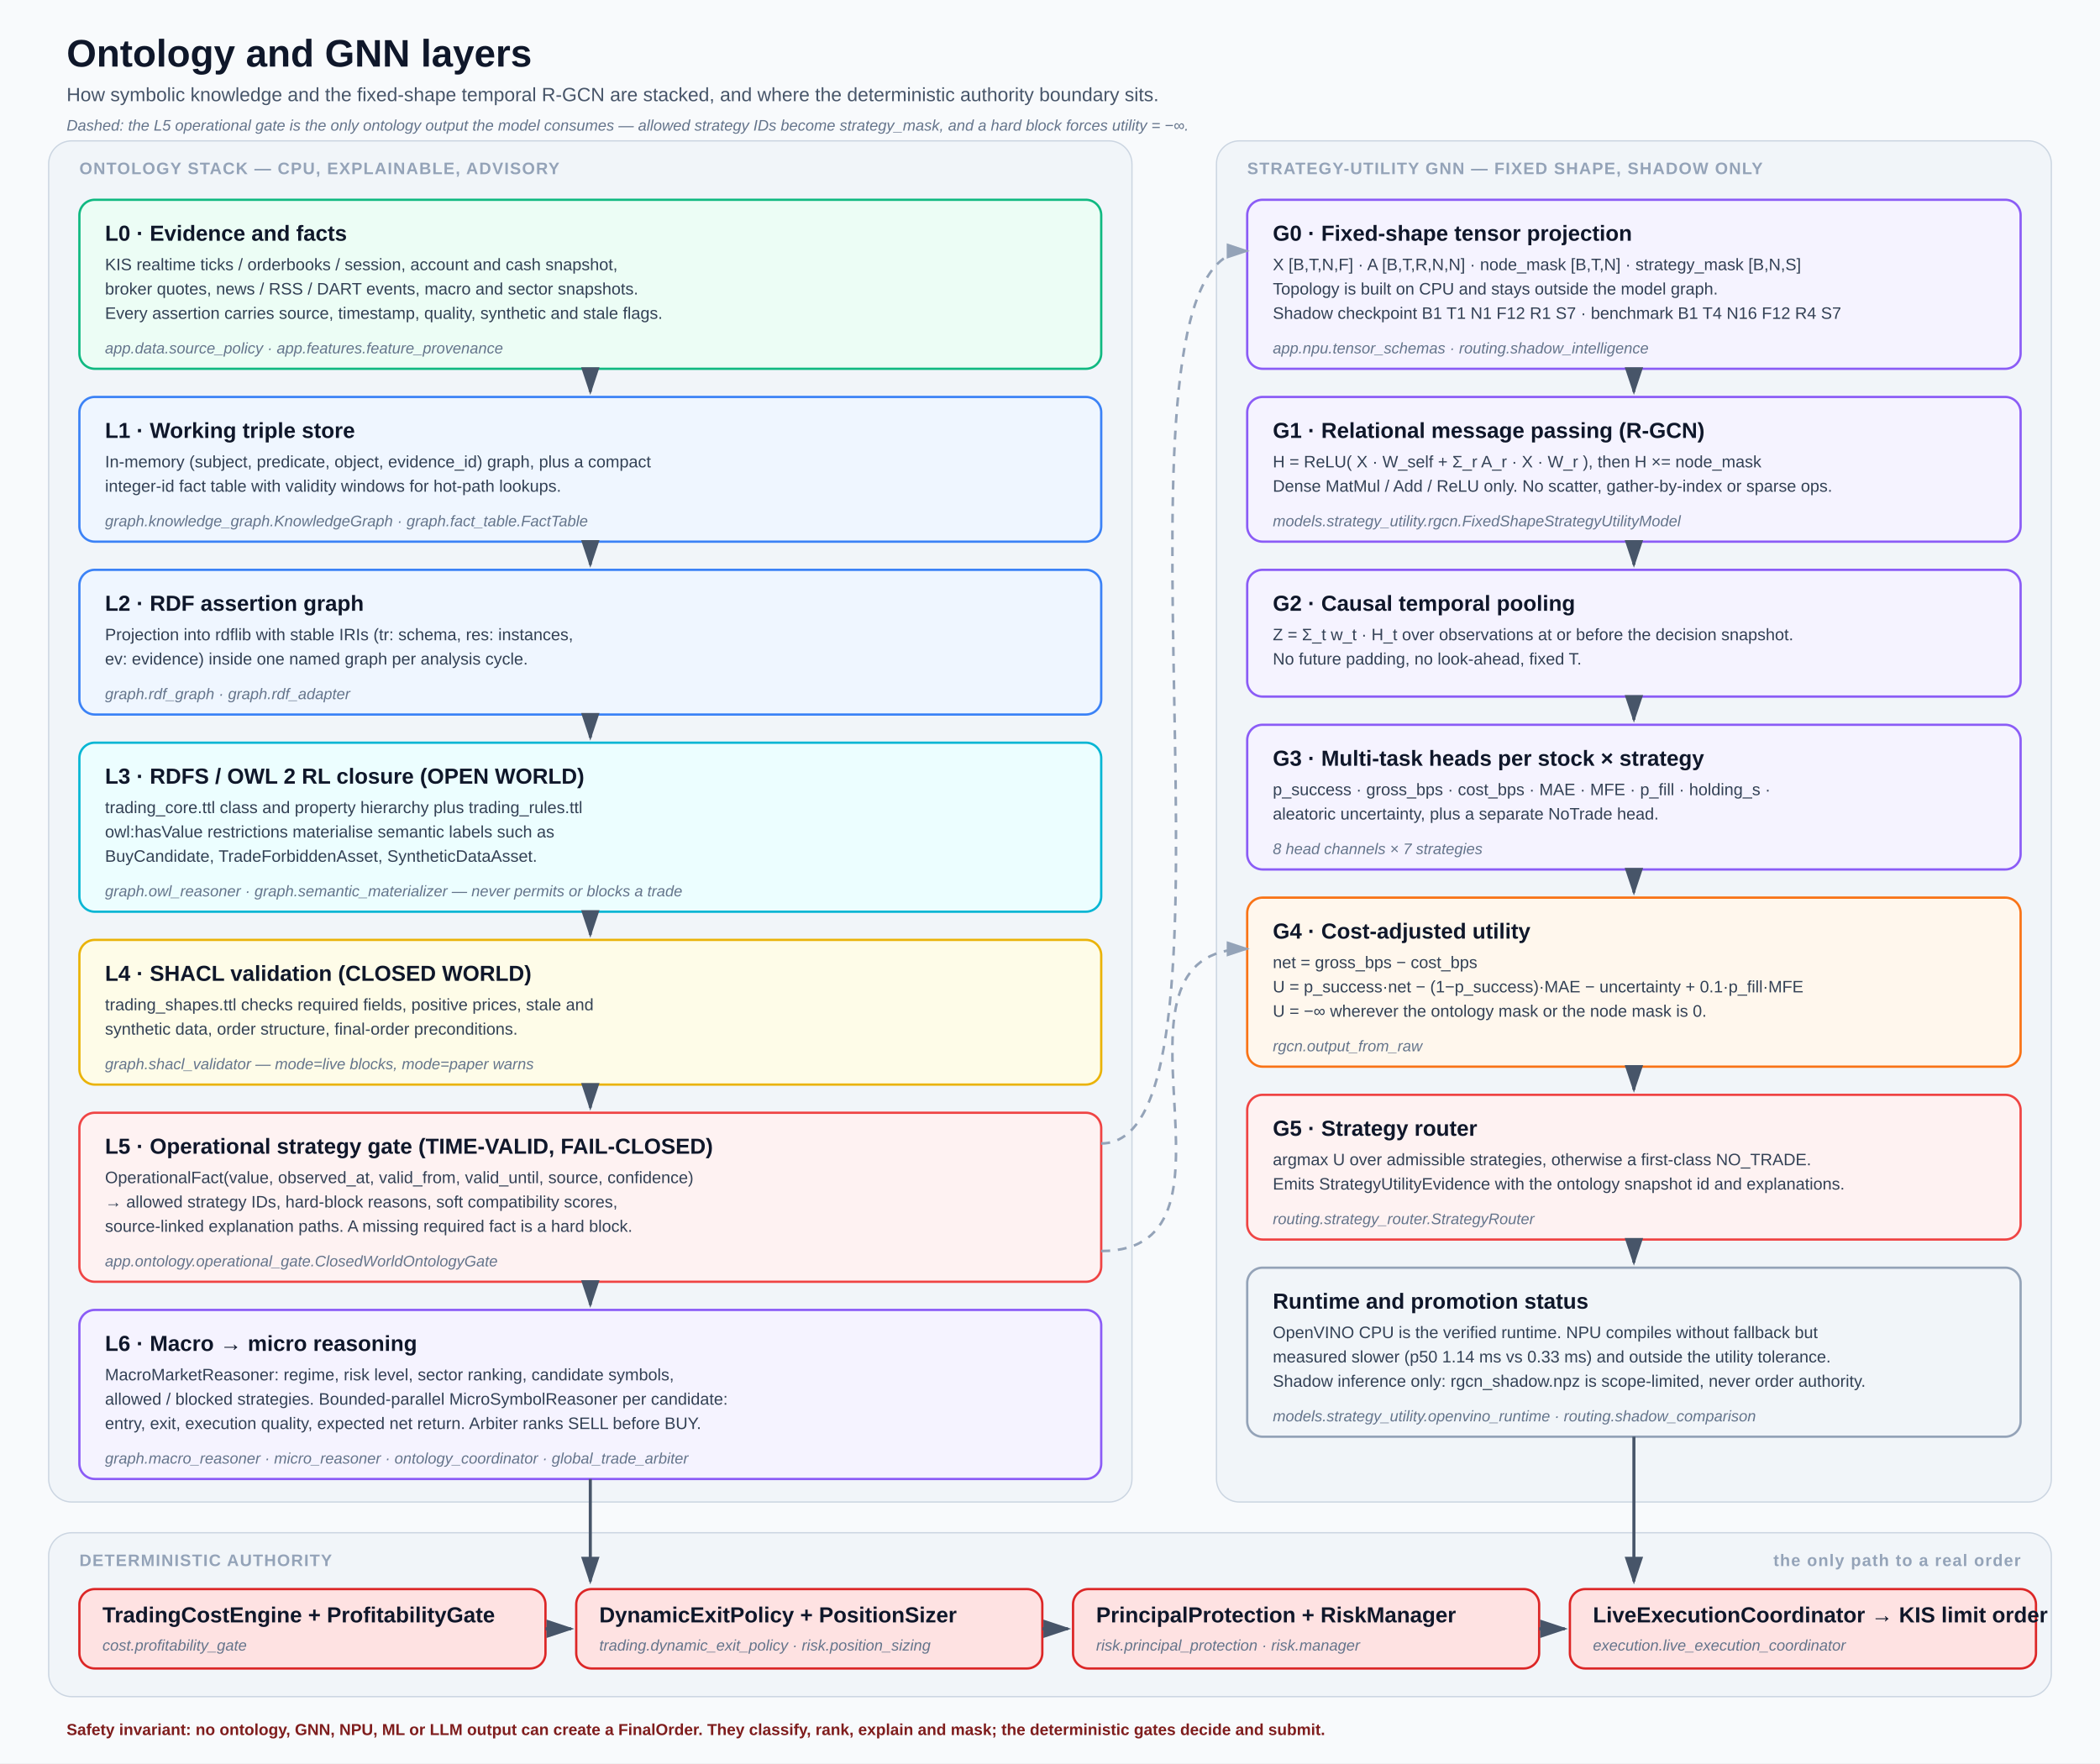
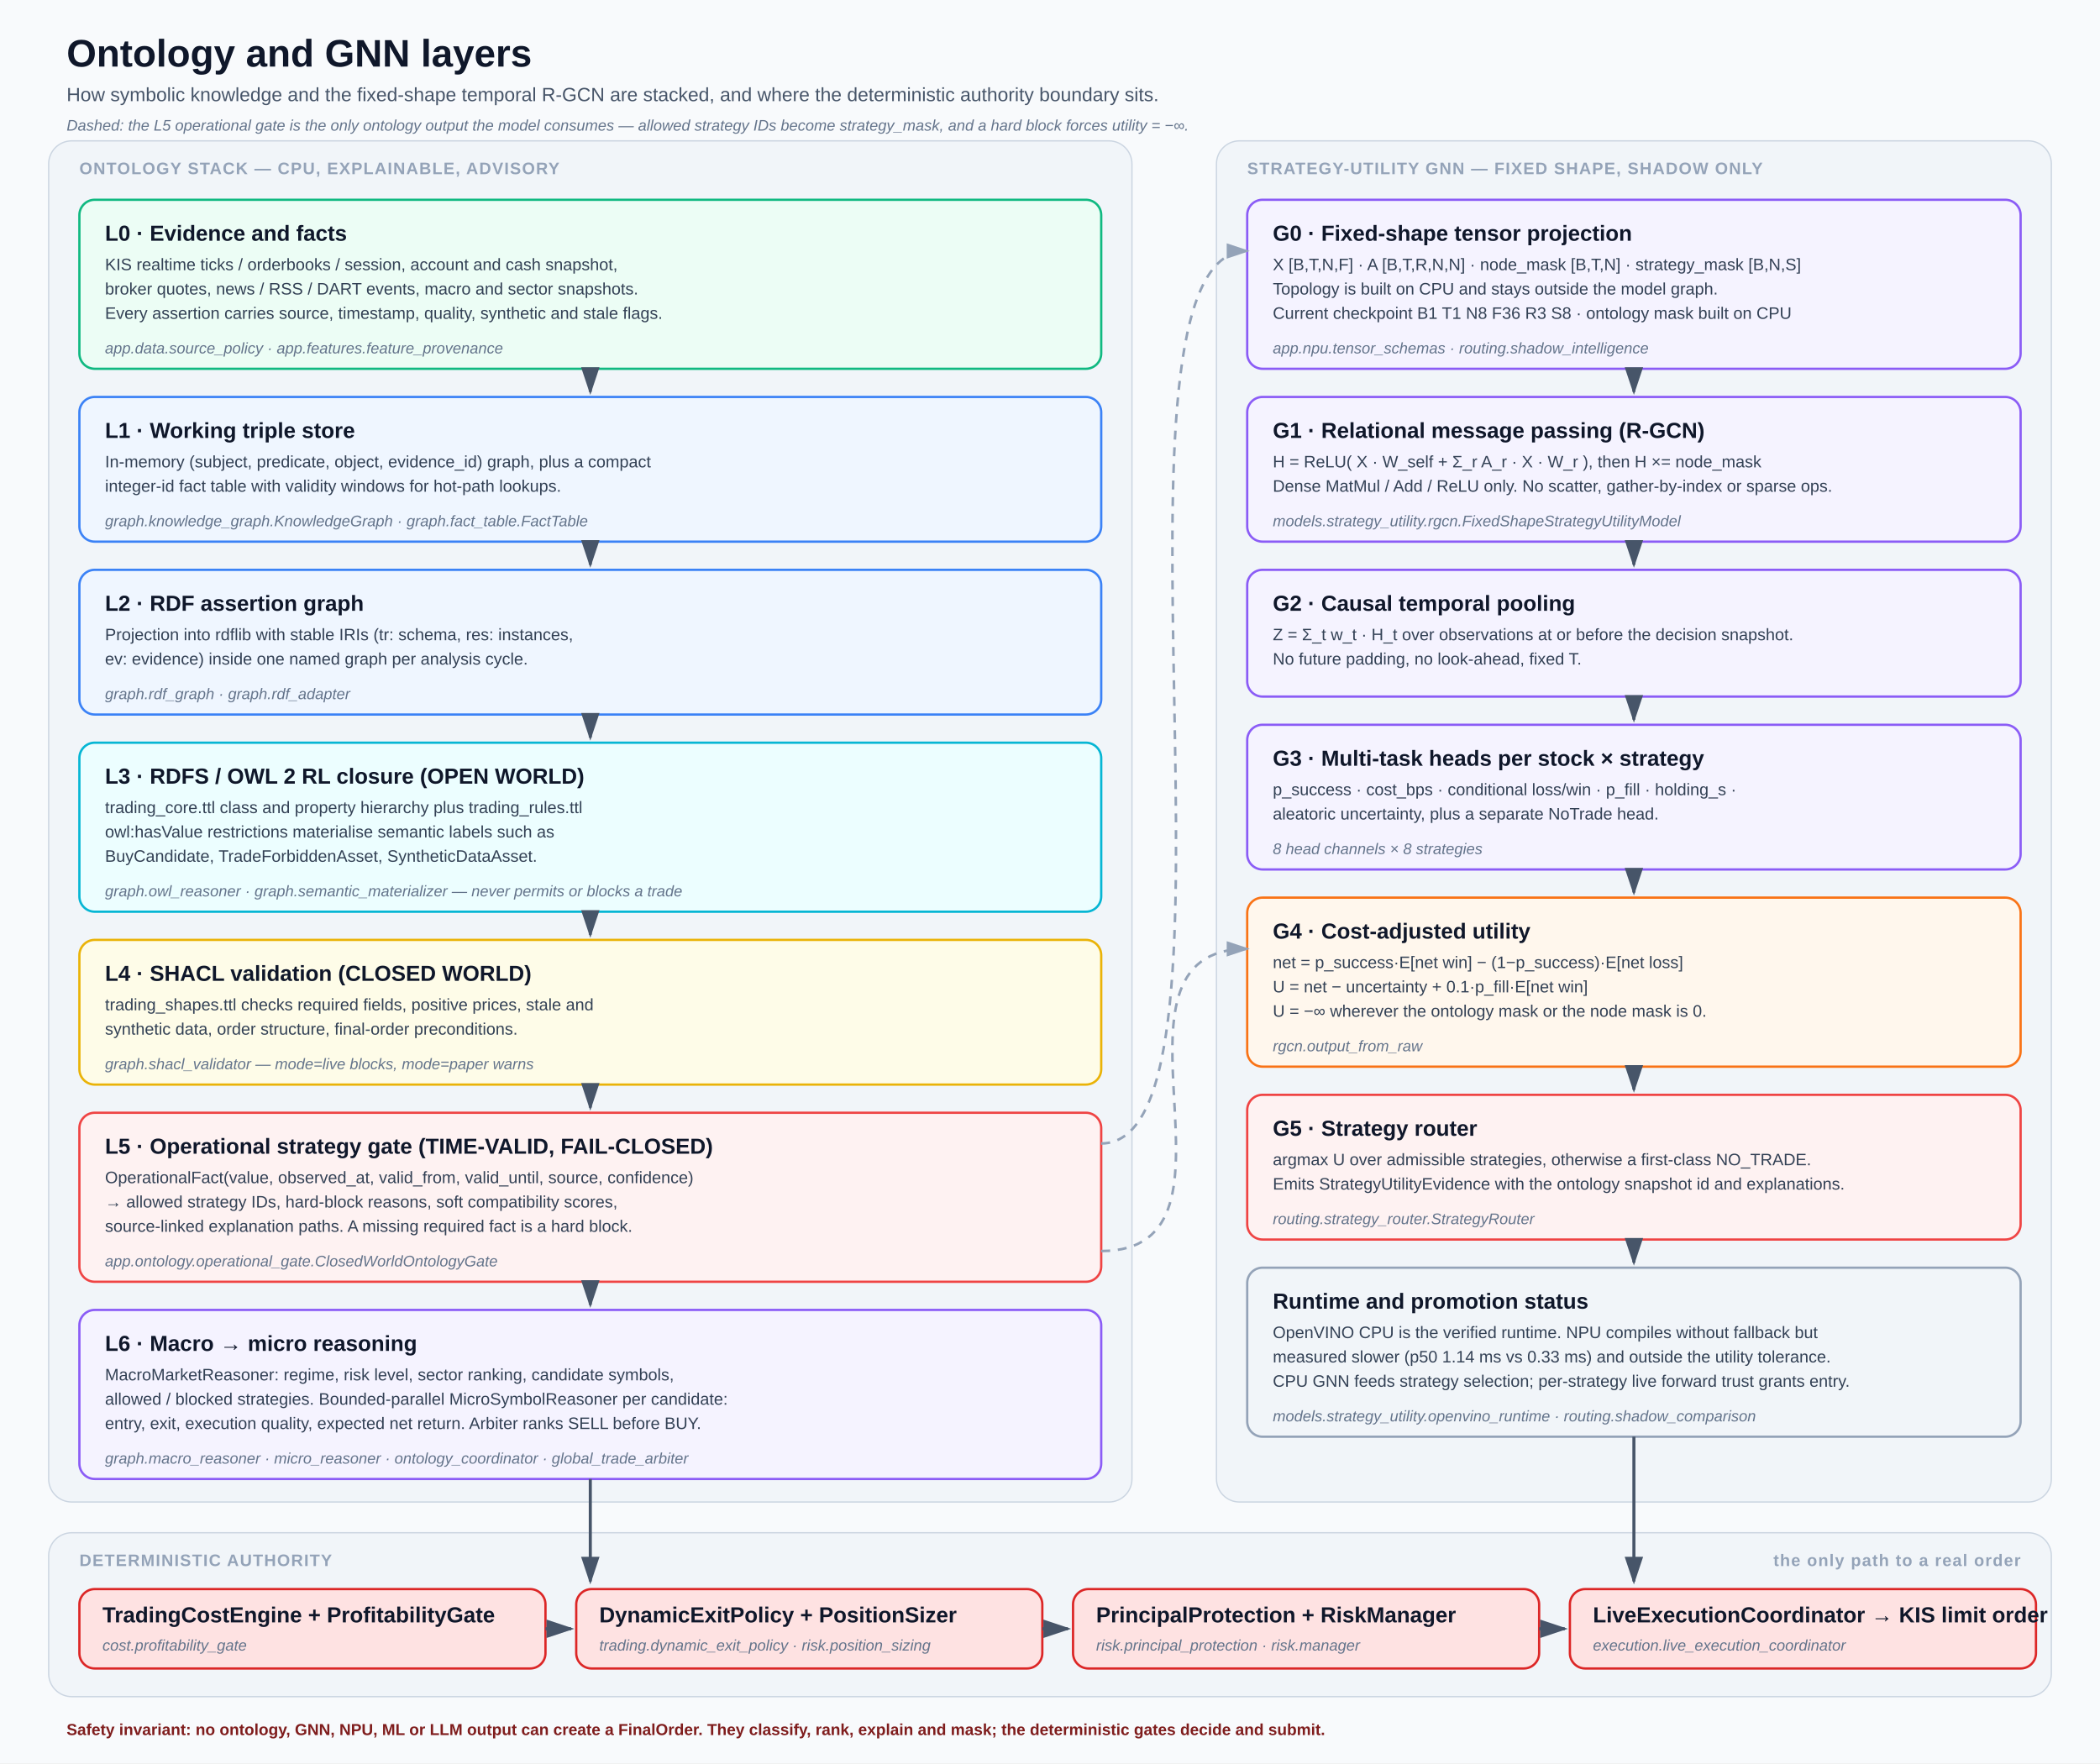
<svg xmlns="http://www.w3.org/2000/svg" viewBox="0 0 1640 1377" font-family="Segoe UI, Noto Sans KR, Arial, sans-serif">
  <defs>
    <marker id="arrow" markerWidth="10" markerHeight="10" refX="8" refY="3" orient="auto" markerUnits="strokeWidth">
      <path d="M0,0 L9,3 L0,6 Z" fill="#475569" />
    </marker>
    <marker id="arrowlite" markerWidth="10" markerHeight="10" refX="8" refY="3" orient="auto" markerUnits="strokeWidth">
      <path d="M0,0 L9,3 L0,6 Z" fill="#94a3b8" />
    </marker>
    <style>
    .bg{fill:#f8fafc}
    .title{fill:#0f172a;font-size:30px;font-weight:800}
    .subtitle{fill:#475569;font-size:15px}
    .band{fill:#f1f5f9;stroke:#cbd5e1}
    .lane{fill:#94a3b8;font-size:13px;font-weight:800;letter-spacing:.06em}
    .h{fill:#0f172a;font-size:17px;font-weight:800}
    .t{fill:#334155;font-size:13px}
    .m{fill:#64748b;font-size:12px;font-style:italic}
    .note{fill:#7f1d1d;font-size:12.5px;font-weight:700}
    .flow{stroke:#475569;stroke-width:2.4;fill:none;marker-end:url(#arrow)}
    .dash{stroke:#94a3b8;stroke-width:2;fill:none;stroke-dasharray:7 6;marker-end:url(#arrowlite)}
    .badge{fill:#fff;font-size:12.5px;font-weight:800;text-anchor:middle}
    .foot{fill:#475569;font-size:13px}
    </style>
  </defs>
  <rect class="bg" x="0" y="0" width="1640" height="1377" />
  <text class="title" x="52" y="52">Ontology and GNN layers</text>
  <text class="subtitle" x="52" y="79">How symbolic knowledge and the fixed-shape temporal R-GCN are stacked, and where the deterministic authority boundary sits.</text>
  <rect class="band" x="38" y="110" width="846" height="1063" rx="18" />
  <text class="lane" x="62" y="136">ONTOLOGY STACK — CPU, EXPLAINABLE, ADVISORY</text>
  <rect class="band" x="950" y="110" width="652" height="1063" rx="18" />
  <text class="lane" x="974" y="136">STRATEGY-UTILITY GNN — FIXED SHAPE, SHADOW ONLY</text>
  <rect x="62" y="156" width="798" height="132" rx="12" fill="#ecfdf5" stroke="#10b981" stroke-width="1.8" />
  <text class="h" x="82" y="188">L0 · Evidence and facts</text>
  <text class="t" x="82" y="211">KIS realtime ticks / orderbooks / session, account and cash snapshot,</text>
  <text class="t" x="82" y="230">broker quotes, news / RSS / DART events, macro and sector snapshots.</text>
  <text class="t" x="82" y="249">Every assertion carries source, timestamp, quality, synthetic and stale flags.</text>
  <text class="m" x="82" y="276">app.data.source_policy · app.features.feature_provenance</text>
  <rect x="62" y="310" width="798" height="113" rx="12" fill="#eff6ff" stroke="#3b82f6" stroke-width="1.8" />
  <text class="h" x="82" y="342">L1 · Working triple store</text>
  <text class="t" x="82" y="365">In-memory (subject, predicate, object, evidence_id) graph, plus a compact</text>
  <text class="t" x="82" y="384">integer-id fact table with validity windows for hot-path lookups.</text>
  <text class="m" x="82" y="411">graph.knowledge_graph.KnowledgeGraph · graph.fact_table.FactTable</text>
  <path class="flow" d="M461,288 L461,306" />
  <rect x="62" y="445" width="798" height="113" rx="12" fill="#eff6ff" stroke="#3b82f6" stroke-width="1.8" />
  <text class="h" x="82" y="477">L2 · RDF assertion graph</text>
  <text class="t" x="82" y="500">Projection into rdflib with stable IRIs (tr: schema, res: instances,</text>
  <text class="t" x="82" y="519">ev: evidence) inside one named graph per analysis cycle.</text>
  <text class="m" x="82" y="546">graph.rdf_graph · graph.rdf_adapter</text>
  <path class="flow" d="M461,423 L461,441" />
  <rect x="62" y="580" width="798" height="132" rx="12" fill="#ecfeff" stroke="#06b6d4" stroke-width="1.8" />
  <text class="h" x="82" y="612">L3 · RDFS / OWL 2 RL closure   (OPEN WORLD)</text>
  <text class="t" x="82" y="635">trading_core.ttl class and property hierarchy plus trading_rules.ttl</text>
  <text class="t" x="82" y="654">owl:hasValue restrictions materialise semantic labels such as</text>
  <text class="t" x="82" y="673">BuyCandidate, TradeForbiddenAsset, SyntheticDataAsset.</text>
  <text class="m" x="82" y="700">graph.owl_reasoner · graph.semantic_materializer  —  never permits or blocks a trade</text>
  <path class="flow" d="M461,558 L461,576" />
  <rect x="62" y="734" width="798" height="113" rx="12" fill="#fefce8" stroke="#eab308" stroke-width="1.8" />
  <text class="h" x="82" y="766">L4 · SHACL validation   (CLOSED WORLD)</text>
  <text class="t" x="82" y="789">trading_shapes.ttl checks required fields, positive prices, stale and</text>
  <text class="t" x="82" y="808">synthetic data, order structure, final-order preconditions.</text>
  <text class="m" x="82" y="835">graph.shacl_validator  —  mode=live blocks, mode=paper warns</text>
  <path class="flow" d="M461,712 L461,730" />
  <rect x="62" y="869" width="798" height="132" rx="12" fill="#fef2f2" stroke="#ef4444" stroke-width="1.8" />
  <text class="h" x="82" y="901">L5 · Operational strategy gate   (TIME-VALID, FAIL-CLOSED)</text>
  <text class="t" x="82" y="924">OperationalFact(value, observed_at, valid_from, valid_until, source, confidence)</text>
  <text class="t" x="82" y="943">→ allowed strategy IDs, hard-block reasons, soft compatibility scores,</text>
  <text class="t" x="82" y="962">source-linked explanation paths. A missing required fact is a hard block.</text>
  <text class="m" x="82" y="989">app.ontology.operational_gate.ClosedWorldOntologyGate</text>
  <path class="flow" d="M461,847 L461,865" />
  <rect x="62" y="1023" width="798" height="132" rx="12" fill="#f5f3ff" stroke="#8b5cf6" stroke-width="1.8" />
  <text class="h" x="82" y="1055">L6 · Macro → micro reasoning</text>
  <text class="t" x="82" y="1078">MacroMarketReasoner: regime, risk level, sector ranking, candidate symbols,</text>
  <text class="t" x="82" y="1097">allowed / blocked strategies. Bounded-parallel MicroSymbolReasoner per candidate:</text>
  <text class="t" x="82" y="1116">entry, exit, execution quality, expected net return. Arbiter ranks SELL before BUY.</text>
  <text class="m" x="82" y="1143">graph.macro_reasoner · micro_reasoner · ontology_coordinator · global_trade_arbiter</text>
  <path class="flow" d="M461,1001 L461,1019" />
  <rect x="974" y="156" width="604" height="132" rx="12" fill="#f5f3ff" stroke="#8b5cf6" stroke-width="1.8" />
  <text class="h" x="994" y="188">G0 · Fixed-shape tensor projection</text>
  <text class="t" x="994" y="211">X [B,T,N,F] · A [B,T,R,N,N] · node_mask [B,T,N] · strategy_mask [B,N,S]</text>
  <text class="t" x="994" y="230">Topology is built on CPU and stays outside the model graph.</text>
-   <text class="t" x="994" y="249">Shadow checkpoint B1 T1 N1 F12 R1 S7 · benchmark B1 T4 N16 F12 R4 S7</text>
+   <text class="t" x="994" y="249">Current checkpoint B1 T1 N8 F36 R3 S8 · ontology mask built on CPU</text>
  <text class="m" x="994" y="276">app.npu.tensor_schemas · routing.shadow_intelligence</text>
  <rect x="974" y="310" width="604" height="113" rx="12" fill="#f5f3ff" stroke="#8b5cf6" stroke-width="1.8" />
  <text class="h" x="994" y="342">G1 · Relational message passing (R-GCN)</text>
  <text class="t" x="994" y="365">H = ReLU( X · W_self  +  Σ_r  A_r · X · W_r ),  then H ×= node_mask</text>
  <text class="t" x="994" y="384">Dense MatMul / Add / ReLU only. No scatter, gather-by-index or sparse ops.</text>
  <text class="m" x="994" y="411">models.strategy_utility.rgcn.FixedShapeStrategyUtilityModel</text>
  <path class="flow" d="M1276,288 L1276,306" />
  <rect x="974" y="445" width="604" height="99" rx="12" fill="#f5f3ff" stroke="#8b5cf6" stroke-width="1.8" />
  <text class="h" x="994" y="477">G2 · Causal temporal pooling</text>
  <text class="t" x="994" y="500">Z = Σ_t  w_t · H_t  over observations at or before the decision snapshot.</text>
  <text class="t" x="994" y="519">No future padding, no look-ahead, fixed T.</text>
  <path class="flow" d="M1276,423 L1276,441" />
  <rect x="974" y="566" width="604" height="113" rx="12" fill="#f5f3ff" stroke="#8b5cf6" stroke-width="1.8" />
  <text class="h" x="994" y="598">G3 · Multi-task heads per stock × strategy</text>
-   <text class="t" x="994" y="621">p_success · gross_bps · cost_bps · MAE · MFE · p_fill · holding_s ·</text>
+   <text class="t" x="994" y="621">p_success · cost_bps · conditional loss/win · p_fill · holding_s ·</text>
  <text class="t" x="994" y="640">aleatoric uncertainty, plus a separate NoTrade head.</text>
-   <text class="m" x="994" y="667">8 head channels × 7 strategies</text>
+   <text class="m" x="994" y="667">8 head channels × 8 strategies</text>
  <path class="flow" d="M1276,544 L1276,562" />
  <rect x="974" y="701" width="604" height="132" rx="12" fill="#fff7ed" stroke="#f97316" stroke-width="1.8" />
  <text class="h" x="994" y="733">G4 · Cost-adjusted utility</text>
-   <text class="t" x="994" y="756">net = gross_bps − cost_bps</text>
-   <text class="t" x="994" y="775">U = p_success·net − (1−p_success)·MAE − uncertainty + 0.1·p_fill·MFE</text>
+   <text class="t" x="994" y="756">net = p_success·E[net win] − (1−p_success)·E[net loss]</text>
+   <text class="t" x="994" y="775">U = net − uncertainty + 0.1·p_fill·E[net win]</text>
  <text class="t" x="994" y="794">U = −∞ wherever the ontology mask or the node mask is 0.</text>
  <text class="m" x="994" y="821">rgcn.output_from_raw</text>
  <path class="flow" d="M1276,679 L1276,697" />
  <rect x="974" y="855" width="604" height="113" rx="12" fill="#fef2f2" stroke="#ef4444" stroke-width="1.8" />
  <text class="h" x="994" y="887">G5 · Strategy router</text>
  <text class="t" x="994" y="910">argmax U over admissible strategies, otherwise a first-class NO_TRADE.</text>
  <text class="t" x="994" y="929">Emits StrategyUtilityEvidence with the ontology snapshot id and explanations.</text>
  <text class="m" x="994" y="956">routing.strategy_router.StrategyRouter</text>
  <path class="flow" d="M1276,833 L1276,851" />
  <rect x="974" y="990" width="604" height="132" rx="12" fill="#f1f5f9" stroke="#94a3b8" stroke-width="1.8" />
  <text class="h" x="994" y="1022">Runtime and promotion status</text>
  <text class="t" x="994" y="1045">OpenVINO CPU is the verified runtime. NPU compiles without fallback but</text>
  <text class="t" x="994" y="1064">measured slower (p50 1.14 ms vs 0.33 ms) and outside the utility tolerance.</text>
-   <text class="t" x="994" y="1083">Shadow inference only: rgcn_shadow.npz is scope-limited, never order authority.</text>
+   <text class="t" x="994" y="1083">CPU GNN feeds strategy selection; per-strategy live forward trust grants entry.</text>
  <text class="m" x="994" y="1110">models.strategy_utility.openvino_runtime · routing.shadow_comparison</text>
  <path class="flow" d="M1276,968 L1276,986" />
  <path class="dash" d="M860,893 C987,893 847,196 974,196" />
  <path class="dash" d="M860,977 C987,977 847,741 974,741" />
  <text class="m" x="52" y="102" text-anchor="start">Dashed: the L5 operational gate is the only ontology output the model consumes — allowed strategy IDs become strategy_mask, and a hard block forces utility = −∞.</text>
  <rect class="band" x="38" y="1197" width="1564" height="128" rx="18" />
  <text class="lane" x="62" y="1223">DETERMINISTIC AUTHORITY</text>
  <text class="lane" x="1578" y="1223" text-anchor="end">the only path to a real order</text>
  <rect x="62" y="1241" width="364" height="62" rx="12" fill="#fee2e2" stroke="#dc2626" stroke-width="1.8" />
  <text class="h" x="80" y="1267" font-size="14">TradingCostEngine + ProfitabilityGate</text>
  <text class="m" x="80" y="1289">cost.profitability_gate</text>
  <rect x="450" y="1241" width="364" height="62" rx="12" fill="#fee2e2" stroke="#dc2626" stroke-width="1.8" />
  <text class="h" x="468" y="1267" font-size="14">DynamicExitPolicy + PositionSizer</text>
  <text class="m" x="468" y="1289">trading.dynamic_exit_policy · risk.position_sizing</text>
  <path class="flow" d="M426,1272 L446,1272" />
  <rect x="838" y="1241" width="364" height="62" rx="12" fill="#fee2e2" stroke="#dc2626" stroke-width="1.8" />
  <text class="h" x="856" y="1267" font-size="14">PrincipalProtection + RiskManager</text>
  <text class="m" x="856" y="1289">risk.principal_protection · risk.manager</text>
  <path class="flow" d="M814,1272 L834,1272" />
  <rect x="1226" y="1241" width="364" height="62" rx="12" fill="#fee2e2" stroke="#dc2626" stroke-width="1.8" />
  <text class="h" x="1244" y="1267" font-size="14">LiveExecutionCoordinator → KIS limit order</text>
  <text class="m" x="1244" y="1289">execution.live_execution_coordinator</text>
  <path class="flow" d="M1202,1272 L1222,1272" />
  <path class="flow" d="M461,1155 L461,1235" />
  <path class="flow" d="M1276,1122 L1276,1235" />
  <text class="note" x="52" y="1355" text-anchor="start">Safety invariant: no ontology, GNN, NPU, ML or LLM output can create a FinalOrder. They classify, rank, explain and mask; the deterministic gates decide and submit.</text>
</svg>
